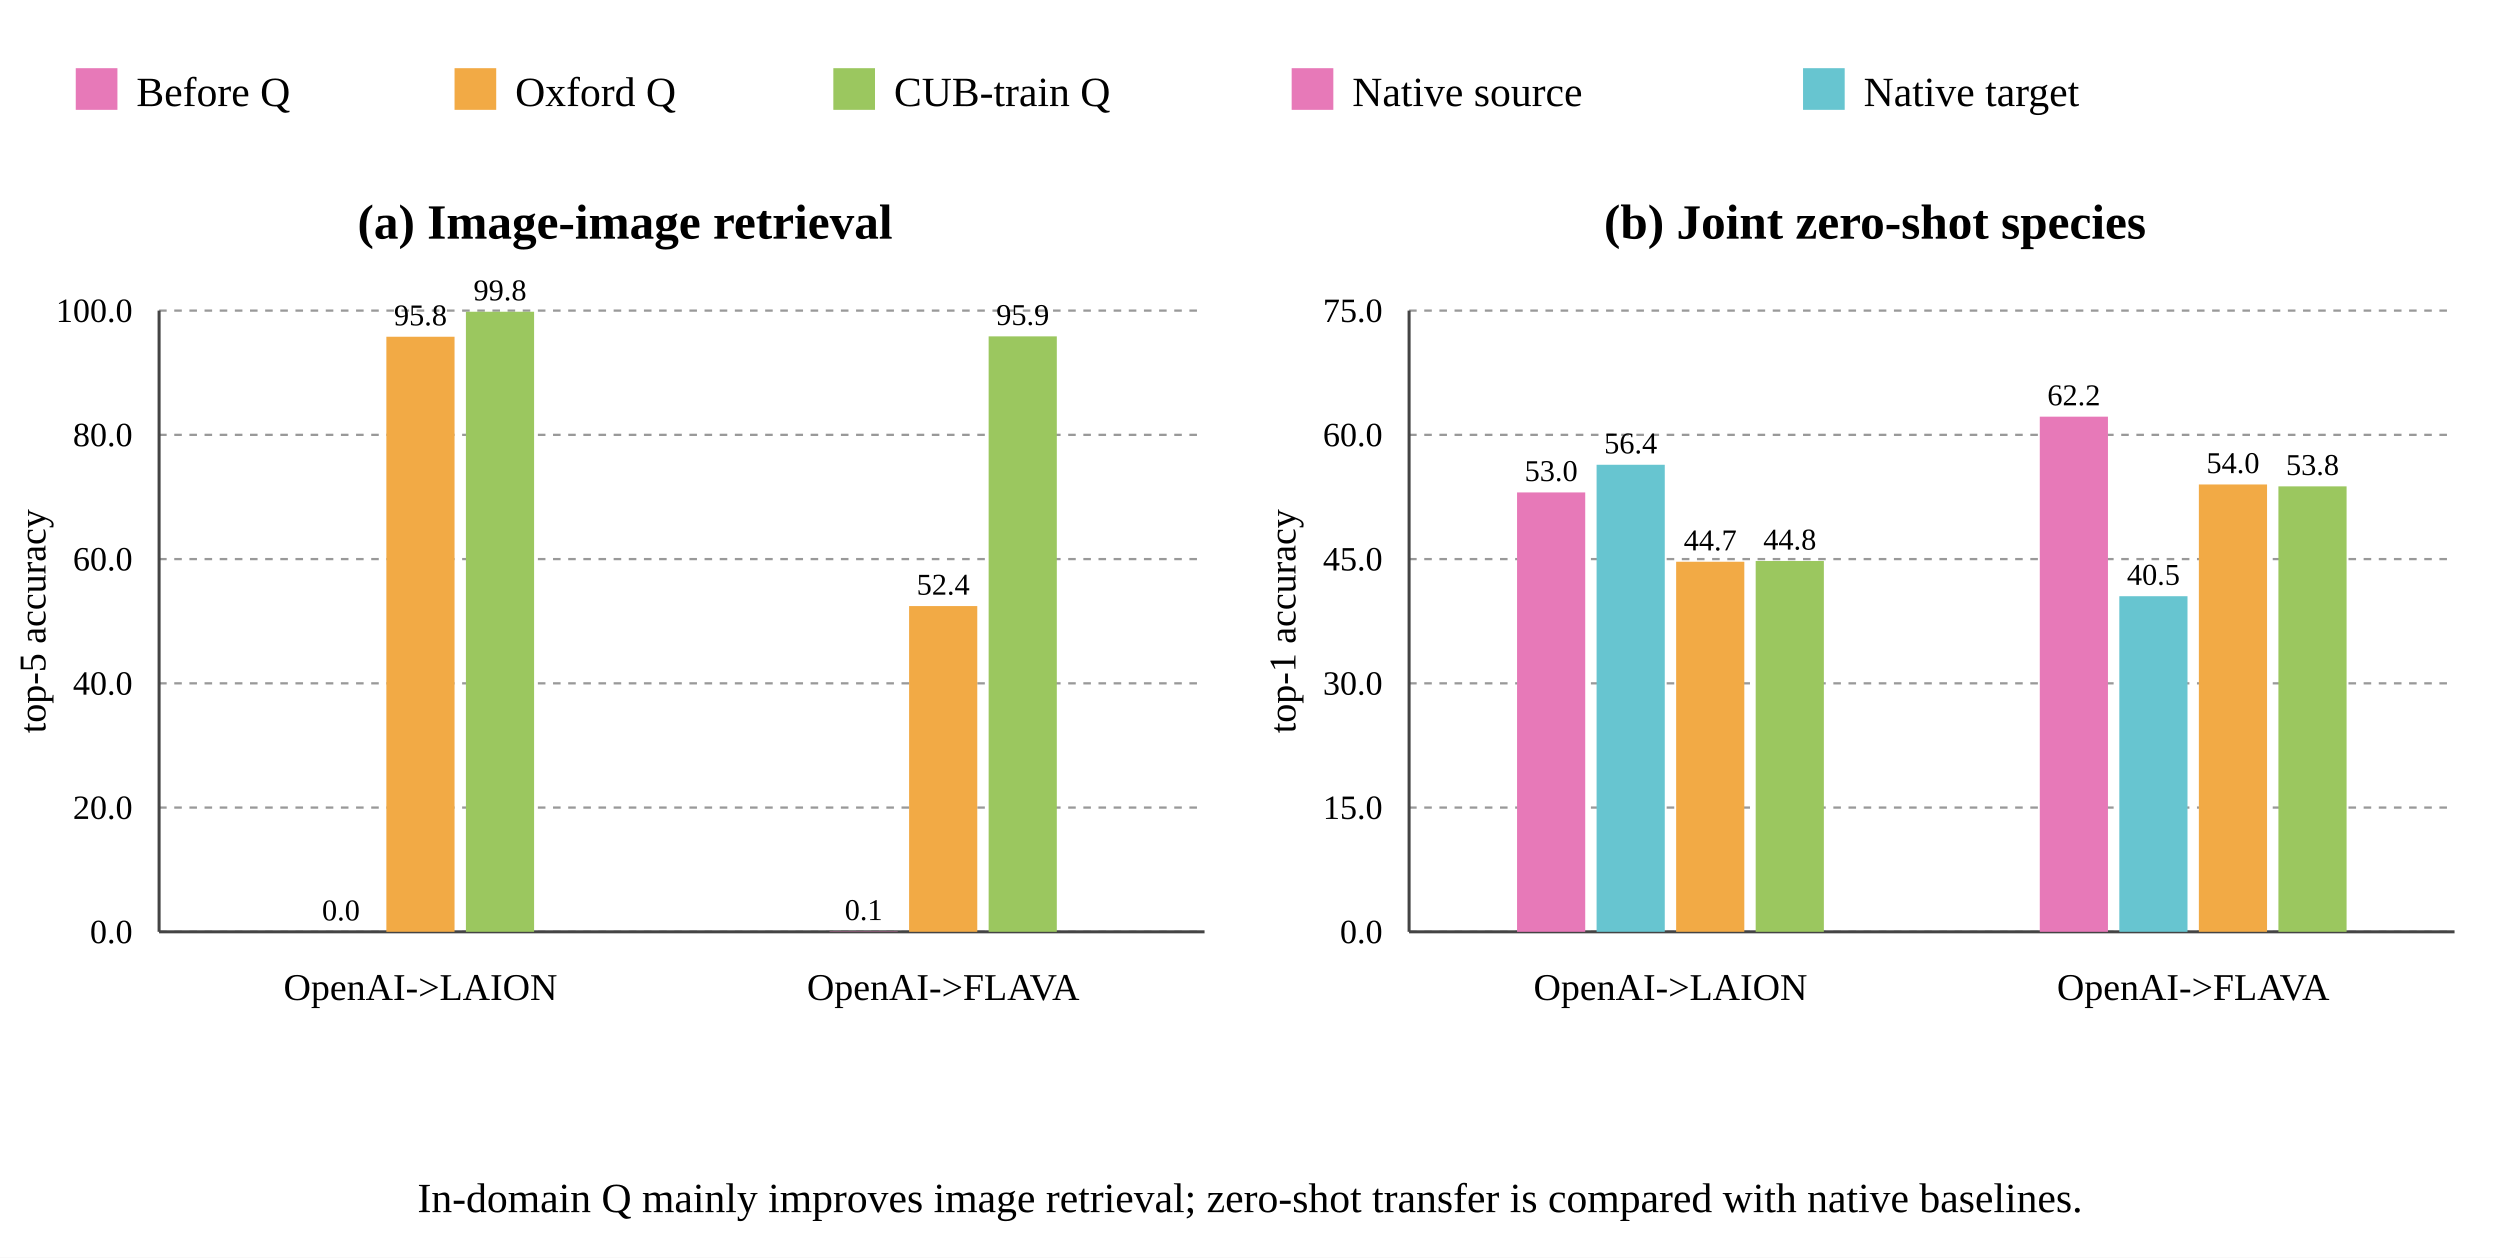
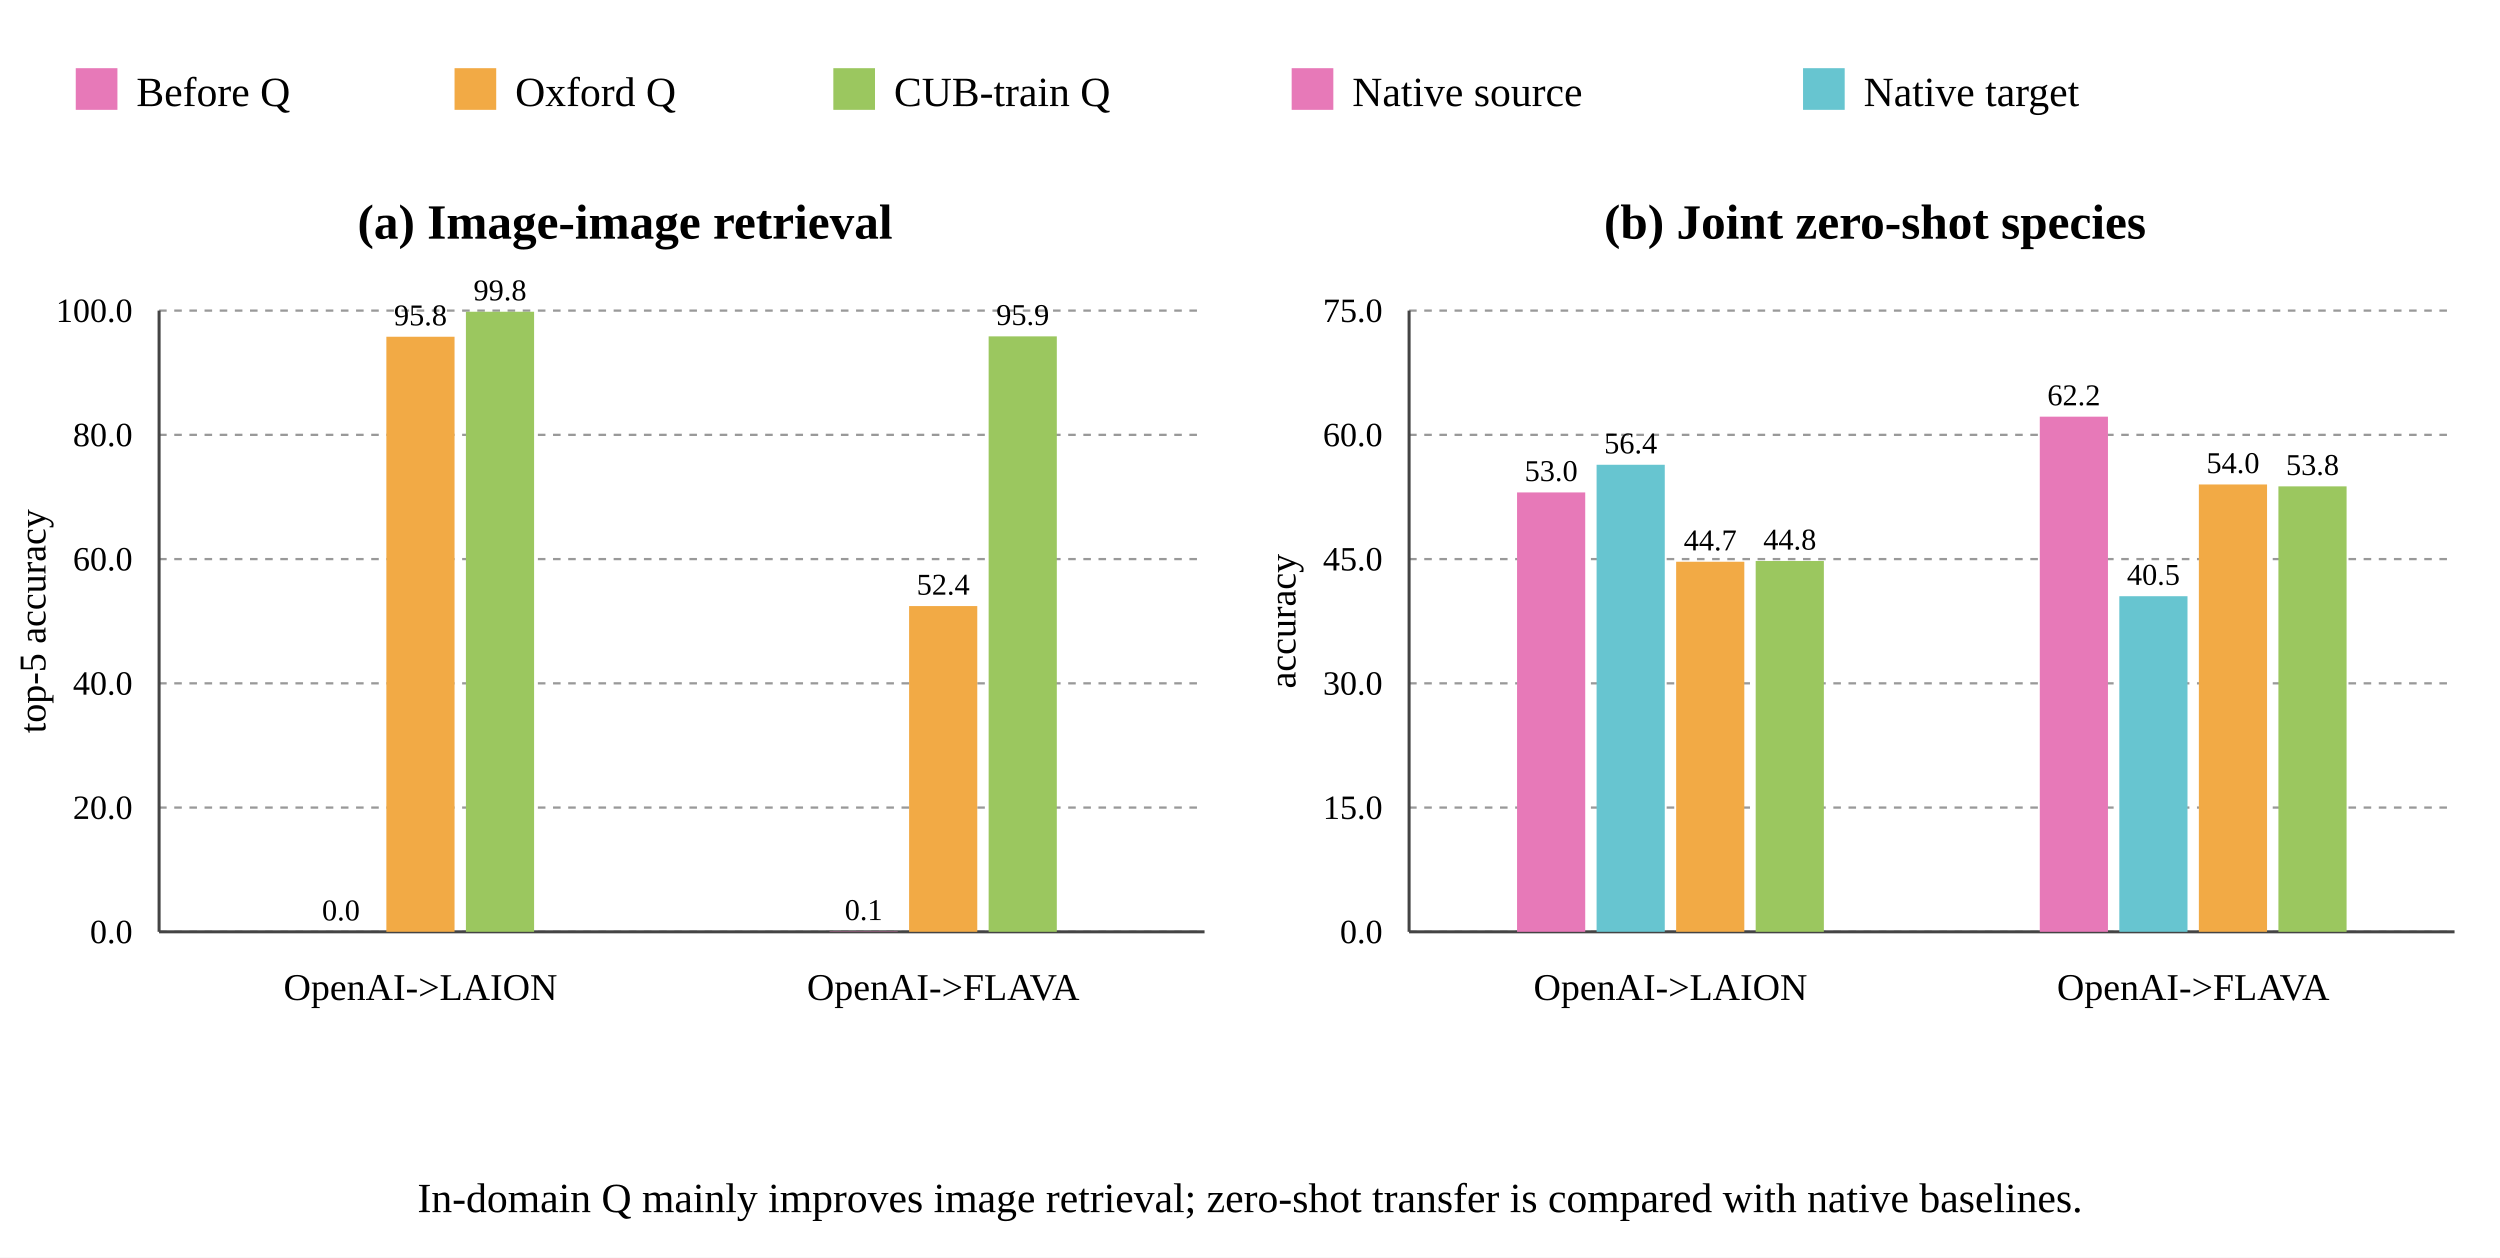
<svg xmlns="http://www.w3.org/2000/svg" width="660" height="332" viewBox="0 0 660 332">
  <rect width="100%" height="100%" fill="white" />
  <rect x="20" y="18" width="11" height="11" fill="#e779b8" />
  <text x="36" y="28" font-size="11" font-family="Times New Roman, serif">Before Q</text>
  <rect x="120" y="18" width="11" height="11" fill="#f2aa45" />
  <text x="136" y="28" font-size="11" font-family="Times New Roman, serif">Oxford Q</text>
  <rect x="220" y="18" width="11" height="11" fill="#9bc75f" />
  <text x="236" y="28" font-size="11" font-family="Times New Roman, serif">CUB-train Q</text>
  <rect x="341" y="18" width="11" height="11" fill="#e779b8" />
  <text x="357" y="28" font-size="11" font-family="Times New Roman, serif">Native source</text>
  <rect x="476" y="18" width="11" height="11" fill="#67c5d0" />
  <text x="492" y="28" font-size="11" font-family="Times New Roman, serif">Native target</text>
  <text x="165.0" y="63" text-anchor="middle" font-size="13" font-weight="600" font-family="Times New Roman, serif">(a) Image-image retrieval</text>
  <line x1="42" y1="246.0" x2="318" y2="246.0" stroke="#999" stroke-width="0.6" stroke-dasharray="2 2" />
  <text x="35" y="249.0" text-anchor="end" font-size="9" font-family="Times New Roman, serif">0.0</text>
  <line x1="42" y1="213.2" x2="318" y2="213.2" stroke="#999" stroke-width="0.6" stroke-dasharray="2 2" />
  <text x="35" y="216.2" text-anchor="end" font-size="9" font-family="Times New Roman, serif">20.0</text>
  <line x1="42" y1="180.4" x2="318" y2="180.4" stroke="#999" stroke-width="0.6" stroke-dasharray="2 2" />
  <text x="35" y="183.4" text-anchor="end" font-size="9" font-family="Times New Roman, serif">40.0</text>
  <line x1="42" y1="147.6" x2="318" y2="147.6" stroke="#999" stroke-width="0.6" stroke-dasharray="2 2" />
  <text x="35" y="150.6" text-anchor="end" font-size="9" font-family="Times New Roman, serif">60.0</text>
  <line x1="42" y1="114.8" x2="318" y2="114.8" stroke="#999" stroke-width="0.6" stroke-dasharray="2 2" />
  <text x="35" y="117.8" text-anchor="end" font-size="9" font-family="Times New Roman, serif">80.0</text>
  <line x1="42" y1="82.0" x2="318" y2="82.0" stroke="#999" stroke-width="0.6" stroke-dasharray="2 2" />
  <text x="35" y="85.0" text-anchor="end" font-size="9" font-family="Times New Roman, serif">100.0</text>
  <line x1="42" y1="246" x2="318" y2="246" stroke="#444" stroke-width="0.8" />
  <line x1="42" y1="82" x2="42" y2="246" stroke="#444" stroke-width="0.8" />
  <rect x="81.0" y="246.0" width="18.0" height="0.0" fill="#e779b8" />
  <text x="90.0" y="243.0" text-anchor="middle" font-size="8" font-family="Times New Roman, serif">0.0</text>
  <rect x="102.0" y="88.9" width="18.0" height="157.1" fill="#f2aa45" />
  <text x="111.0" y="85.9" text-anchor="middle" font-size="8" font-family="Times New Roman, serif">95.8</text>
  <rect x="123.0" y="82.3" width="18.0" height="163.7" fill="#9bc75f" />
  <text x="132.0" y="79.3" text-anchor="middle" font-size="8" font-family="Times New Roman, serif">99.8</text>
  <text x="111.0" y="264" text-anchor="middle" font-size="10" font-family="Times New Roman, serif">OpenAI-&gt;LAION</text>
  <rect x="219.0" y="245.9" width="18.0" height="0.1" fill="#e779b8" />
  <text x="228.0" y="242.9" text-anchor="middle" font-size="8" font-family="Times New Roman, serif">0.1</text>
  <rect x="240.0" y="160.0" width="18.0" height="86.0" fill="#f2aa45" />
  <text x="249.0" y="157.0" text-anchor="middle" font-size="8" font-family="Times New Roman, serif">52.4</text>
  <rect x="261.0" y="88.8" width="18.0" height="157.2" fill="#9bc75f" />
  <text x="270.0" y="85.8" text-anchor="middle" font-size="8" font-family="Times New Roman, serif">95.9</text>
  <text x="249.0" y="264" text-anchor="middle" font-size="10" font-family="Times New Roman, serif">OpenAI-&gt;FLAVA</text>
  <text x="12" y="164.0" transform="rotate(-90 12 164.0)" text-anchor="middle" font-size="10" font-family="Times New Roman, serif">top-5 accuracy</text>
  <text x="495.0" y="63" text-anchor="middle" font-size="13" font-weight="600" font-family="Times New Roman, serif">(b) Joint zero-shot species</text>
  <line x1="372" y1="246.0" x2="648" y2="246.0" stroke="#999" stroke-width="0.6" stroke-dasharray="2 2" />
  <text x="365" y="249.0" text-anchor="end" font-size="9" font-family="Times New Roman, serif">0.0</text>
  <line x1="372" y1="213.2" x2="648" y2="213.2" stroke="#999" stroke-width="0.6" stroke-dasharray="2 2" />
  <text x="365" y="216.2" text-anchor="end" font-size="9" font-family="Times New Roman, serif">15.0</text>
  <line x1="372" y1="180.4" x2="648" y2="180.4" stroke="#999" stroke-width="0.6" stroke-dasharray="2 2" />
  <text x="365" y="183.4" text-anchor="end" font-size="9" font-family="Times New Roman, serif">30.0</text>
  <line x1="372" y1="147.6" x2="648" y2="147.6" stroke="#999" stroke-width="0.6" stroke-dasharray="2 2" />
  <text x="365" y="150.6" text-anchor="end" font-size="9" font-family="Times New Roman, serif">45.0</text>
  <line x1="372" y1="114.8" x2="648" y2="114.8" stroke="#999" stroke-width="0.6" stroke-dasharray="2 2" />
  <text x="365" y="117.8" text-anchor="end" font-size="9" font-family="Times New Roman, serif">60.0</text>
  <line x1="372" y1="82.0" x2="648" y2="82.0" stroke="#999" stroke-width="0.6" stroke-dasharray="2 2" />
  <text x="365" y="85.0" text-anchor="end" font-size="9" font-family="Times New Roman, serif">75.0</text>
  <line x1="372" y1="246" x2="648" y2="246" stroke="#444" stroke-width="0.8" />
  <line x1="372" y1="82" x2="372" y2="246" stroke="#444" stroke-width="0.8" />
  <rect x="400.5" y="130.0" width="18.0" height="116.0" fill="#e779b8" />
  <text x="409.5" y="127.0" text-anchor="middle" font-size="8" font-family="Times New Roman, serif">53.0</text>
  <rect x="421.5" y="122.7" width="18.0" height="123.3" fill="#67c5d0" />
  <text x="430.5" y="119.7" text-anchor="middle" font-size="8" font-family="Times New Roman, serif">56.4</text>
  <rect x="442.5" y="148.3" width="18.0" height="97.7" fill="#f2aa45" />
  <text x="451.5" y="145.3" text-anchor="middle" font-size="8" font-family="Times New Roman, serif">44.7</text>
  <rect x="463.5" y="148.1" width="18.0" height="97.9" fill="#9bc75f" />
  <text x="472.5" y="145.1" text-anchor="middle" font-size="8" font-family="Times New Roman, serif">44.8</text>
  <text x="441.0" y="264" text-anchor="middle" font-size="10" font-family="Times New Roman, serif">OpenAI-&gt;LAION</text>
  <rect x="538.5" y="110.0" width="18.0" height="136.0" fill="#e779b8" />
  <text x="547.5" y="107.0" text-anchor="middle" font-size="8" font-family="Times New Roman, serif">62.2</text>
  <rect x="559.5" y="157.4" width="18.0" height="88.6" fill="#67c5d0" />
  <text x="568.5" y="154.4" text-anchor="middle" font-size="8" font-family="Times New Roman, serif">40.5</text>
  <rect x="580.5" y="127.9" width="18.0" height="118.1" fill="#f2aa45" />
  <text x="589.5" y="124.9" text-anchor="middle" font-size="8" font-family="Times New Roman, serif">54.0</text>
  <rect x="601.5" y="128.4" width="18.0" height="117.6" fill="#9bc75f" />
  <text x="610.5" y="125.4" text-anchor="middle" font-size="8" font-family="Times New Roman, serif">53.8</text>
  <text x="579.0" y="264" text-anchor="middle" font-size="10" font-family="Times New Roman, serif">OpenAI-&gt;FLAVA</text>
-   <text x="342" y="164.0" transform="rotate(-90 342 164.0)" text-anchor="middle" font-size="10" font-family="Times New Roman, serif">top-1 accuracy</text>
+   <text x="342" y="164.0" transform="rotate(-90 342 164.0)" text-anchor="middle" font-size="10" font-family="Times New Roman, serif">accuracy</text>
  <text x="330.0" y="320" text-anchor="middle" font-size="11" font-family="Times New Roman, serif">In-domain Q mainly improves image retrieval; zero-shot transfer is compared with native baselines.</text>
</svg>
